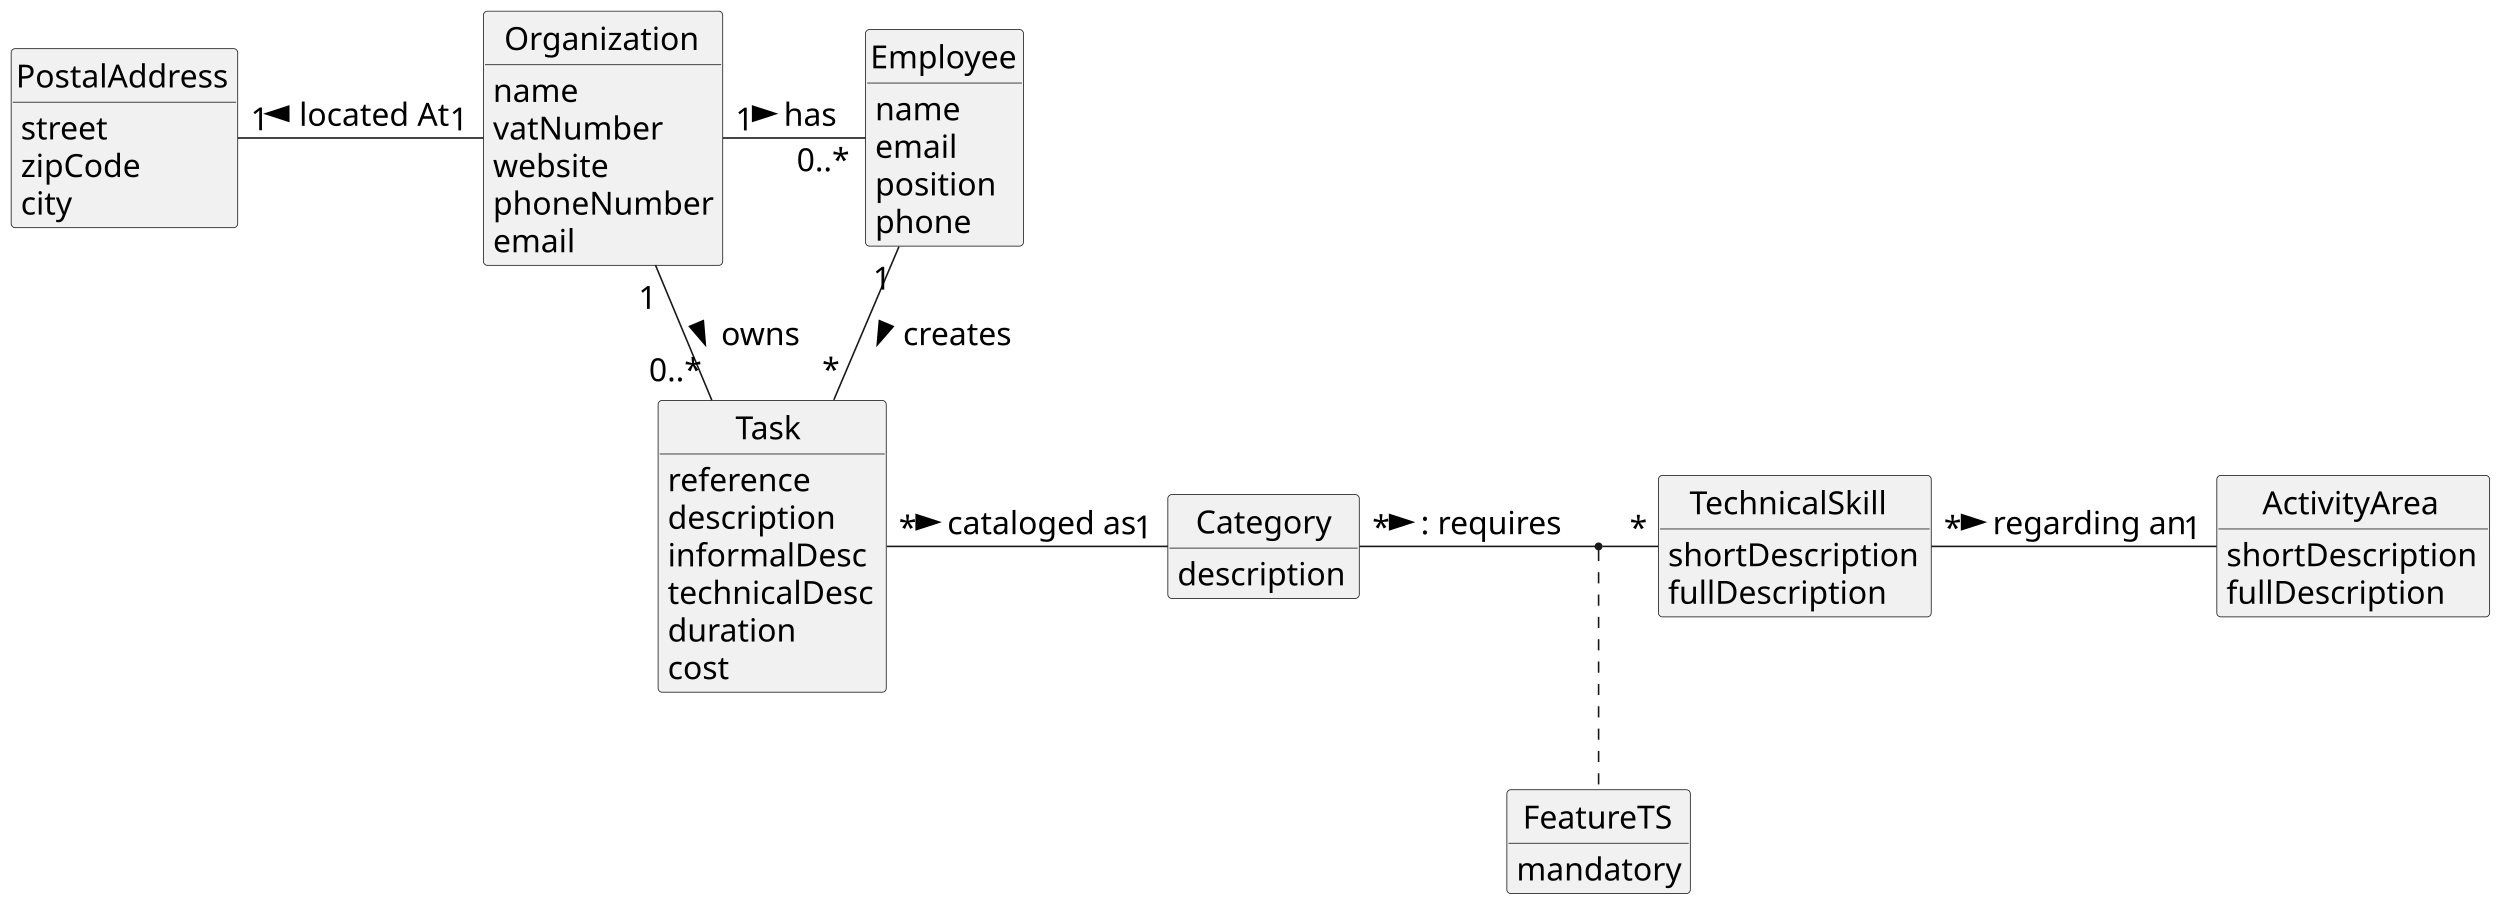
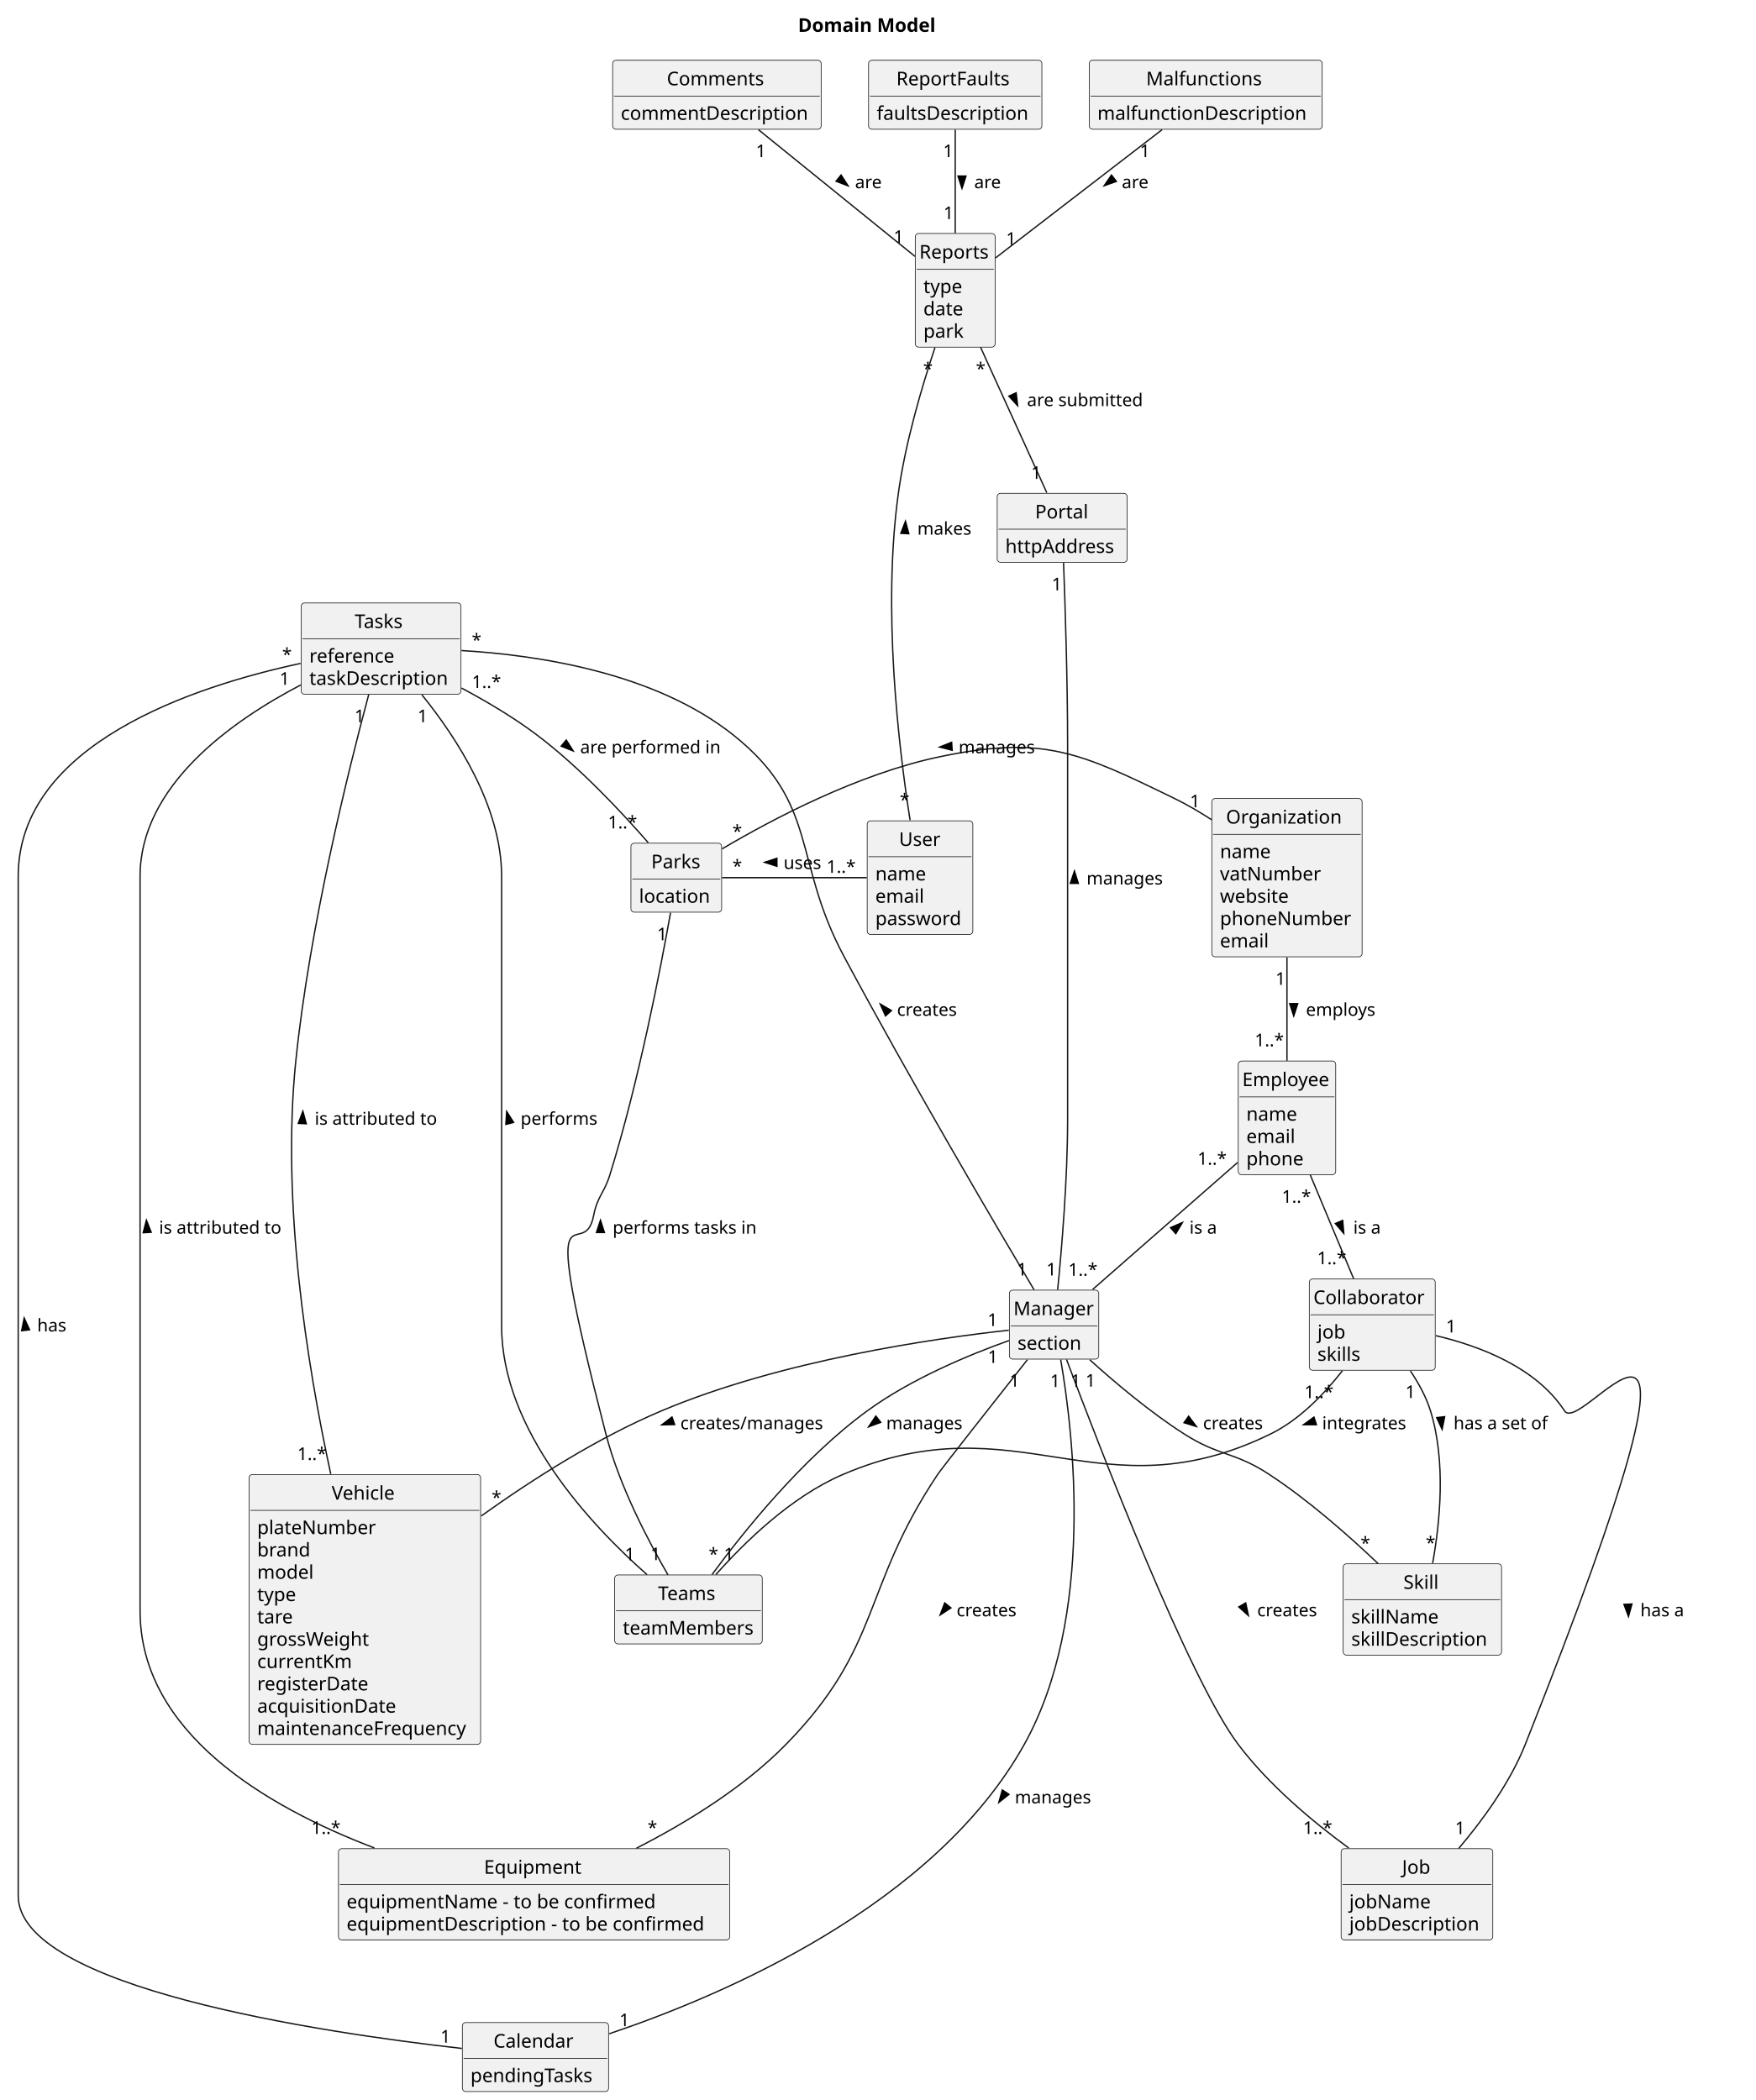
- <svg xmlns="http://www.w3.org/2000/svg" contentStyleType="text/css" height="567px" preserveAspectRatio="none" style="width:1567px;height:567px;background:#FFFFFF;" version="1.1" viewBox="0 0 1567 567" width="1567px" zoomAndPan="magnify">
+ <svg xmlns="http://www.w3.org/2000/svg" contentStyleType="text/css" height="1241.6px" preserveAspectRatio="none" style="width:1037px;height:1241px;background:#FFFFFF;" version="1.1" viewBox="0 0 1037 1241" width="1037.6px" zoomAndPan="magnify">
  <defs />
  <g>
+     <text fill="#000000" font-family="sans-serif" font-size="11.2" font-weight="bold" lengthAdjust="spacing" textLength="84" x="471.469" y="18.828">Domain Model</text>
    <g id="elem_Organization">
-       <rect codeLine="16" fill="#F1F1F1" height="159.328" id="Organization" rx="2.5" ry="2.5" style="stroke:#181818;stroke-width:0.5;" width="150" x="303" y="7" />
-       <text fill="#000000" font-family="sans-serif" font-size="20" lengthAdjust="spacing" textLength="124" x="316" y="31.336">Organization</text>
-       <line style="stroke:#181818;stroke-width:0.5;" x1="304" x2="452" y1="40.555" y2="40.555" />
-       <text fill="#000000" font-family="sans-serif" font-size="20" lengthAdjust="spacing" textLength="53" x="309" y="63.891">name</text>
-       <text fill="#000000" font-family="sans-serif" font-size="20" lengthAdjust="spacing" textLength="106" x="309" y="87.445">vatNumber</text>
-       <text fill="#000000" font-family="sans-serif" font-size="20" lengthAdjust="spacing" textLength="73" x="309" y="111">website</text>
-       <text fill="#000000" font-family="sans-serif" font-size="20" lengthAdjust="spacing" textLength="138" x="309" y="134.555">phoneNumber</text>
-       <text fill="#000000" font-family="sans-serif" font-size="20" lengthAdjust="spacing" textLength="53" x="309" y="158.109">email</text>
-     </g>
-     <g id="elem_Task">
-       <rect codeLine="24" fill="#F1F1F1" height="182.883" id="Task" rx="2.5" ry="2.5" style="stroke:#181818;stroke-width:0.5;" width="143" x="412.5" y="251" />
-       <text fill="#000000" font-family="sans-serif" font-size="20" lengthAdjust="spacing" textLength="46" x="461" y="275.336">Task</text>
-       <line style="stroke:#181818;stroke-width:0.5;" x1="413.5" x2="554.5" y1="284.555" y2="284.555" />
-       <text fill="#000000" font-family="sans-serif" font-size="20" lengthAdjust="spacing" textLength="89" x="418.5" y="307.891">reference</text>
-       <text fill="#000000" font-family="sans-serif" font-size="20" lengthAdjust="spacing" textLength="108" x="418.5" y="331.445">description</text>
-       <text fill="#000000" font-family="sans-serif" font-size="20" lengthAdjust="spacing" textLength="127" x="418.5" y="355">informalDesc</text>
-       <text fill="#000000" font-family="sans-serif" font-size="20" lengthAdjust="spacing" textLength="131" x="418.5" y="378.555">technicalDesc</text>
-       <text fill="#000000" font-family="sans-serif" font-size="20" lengthAdjust="spacing" textLength="81" x="418.5" y="402.109">duration</text>
-       <text fill="#000000" font-family="sans-serif" font-size="20" lengthAdjust="spacing" textLength="39" x="418.5" y="425.664">cost</text>
-     </g>
-     <g id="elem_Category">
-       <rect codeLine="33" fill="#F1F1F1" height="65.109" id="Category" rx="2.5" ry="2.5" style="stroke:#181818;stroke-width:0.5;" width="120" x="732" y="310" />
-       <text fill="#000000" font-family="sans-serif" font-size="20" lengthAdjust="spacing" textLength="85" x="749.5" y="334.336">Category</text>
-       <line style="stroke:#181818;stroke-width:0.5;" x1="733" x2="851" y1="343.555" y2="343.555" />
-       <text fill="#000000" font-family="sans-serif" font-size="20" lengthAdjust="spacing" textLength="108" x="738" y="366.891">description</text>
+       <rect codeLine="12" fill="#F1F1F1" height="93.544" id="Organization" rx="2" ry="2" style="stroke:#181818;stroke-width:0.4;" width="88.8" x="715.961" y="471.887" />
+       <text fill="#000000" font-family="sans-serif" font-size="11.2" lengthAdjust="spacing" textLength="72" x="724.361" y="486.715">Organization</text>
+       <line style="stroke:#181818;stroke-width:0.4;" x1="716.761" x2="803.961" y1="493.077" y2="493.077" />
+       <text fill="#000000" font-family="sans-serif" font-size="11.2" lengthAdjust="spacing" textLength="30.4" x="720.761" y="507.105">name</text>
+       <text fill="#000000" font-family="sans-serif" font-size="11.2" lengthAdjust="spacing" textLength="60" x="720.761" y="520.296">vatNumber</text>
+       <text fill="#000000" font-family="sans-serif" font-size="11.2" lengthAdjust="spacing" textLength="41.6" x="720.761" y="533.487">website</text>
+       <text fill="#000000" font-family="sans-serif" font-size="11.2" lengthAdjust="spacing" textLength="79.2" x="720.761" y="546.677">phoneNumber</text>
+       <text fill="#000000" font-family="sans-serif" font-size="11.2" lengthAdjust="spacing" textLength="29.6" x="720.761" y="559.868">email</text>
    </g>
    <g id="elem_Employee">
-       <rect codeLine="37" fill="#F1F1F1" height="135.773" id="Employee" rx="2.5" ry="2.5" style="stroke:#181818;stroke-width:0.5;" width="99" x="542.5" y="18.5" />
-       <text fill="#000000" font-family="sans-serif" font-size="20" lengthAdjust="spacing" textLength="93" x="545.5" y="42.836">Employee</text>
-       <line style="stroke:#181818;stroke-width:0.5;" x1="543.5" x2="640.5" y1="52.055" y2="52.055" />
-       <text fill="#000000" font-family="sans-serif" font-size="20" lengthAdjust="spacing" textLength="53" x="548.5" y="75.391">name</text>
-       <text fill="#000000" font-family="sans-serif" font-size="20" lengthAdjust="spacing" textLength="53" x="548.5" y="98.945">email</text>
-       <text fill="#000000" font-family="sans-serif" font-size="20" lengthAdjust="spacing" textLength="78" x="548.5" y="122.5">position</text>
-       <text fill="#000000" font-family="sans-serif" font-size="20" lengthAdjust="spacing" textLength="60" x="548.5" y="146.055">phone</text>
-     </g>
-     <g id="elem_TechnicalSkill">
-       <rect codeLine="44" fill="#F1F1F1" height="88.664" id="TechnicalSkill" rx="2.5" ry="2.5" style="stroke:#181818;stroke-width:0.5;" width="171" x="1039.5" y="298" />
-       <text fill="#000000" font-family="sans-serif" font-size="20" lengthAdjust="spacing" textLength="132" x="1059" y="322.336">TechnicalSkill</text>
-       <line style="stroke:#181818;stroke-width:0.5;" x1="1040.5" x2="1209.5" y1="331.555" y2="331.555" />
-       <text fill="#000000" font-family="sans-serif" font-size="20" lengthAdjust="spacing" textLength="159" x="1045.5" y="354.891">shortDescription</text>
-       <text fill="#000000" font-family="sans-serif" font-size="20" lengthAdjust="spacing" textLength="141" x="1045.5" y="378.445">fullDescription</text>
-     </g>
-     <g id="elem_ActivityArea">
-       <rect codeLine="49" fill="#F1F1F1" height="88.664" id="ActivityArea" rx="2.5" ry="2.5" style="stroke:#181818;stroke-width:0.5;" width="171" x="1389.5" y="298" />
-       <text fill="#000000" font-family="sans-serif" font-size="20" lengthAdjust="spacing" textLength="114" x="1418" y="322.336">ActivityArea</text>
-       <line style="stroke:#181818;stroke-width:0.5;" x1="1390.5" x2="1559.5" y1="331.555" y2="331.555" />
-       <text fill="#000000" font-family="sans-serif" font-size="20" lengthAdjust="spacing" textLength="159" x="1395.5" y="354.891">shortDescription</text>
-       <text fill="#000000" font-family="sans-serif" font-size="20" lengthAdjust="spacing" textLength="141" x="1395.5" y="378.445">fullDescription</text>
-     </g>
-     <g id="elem_FeatureTS">
-       <rect codeLine="54" fill="#F1F1F1" height="65.109" id="FeatureTS" rx="2.5" ry="2.5" style="stroke:#181818;stroke-width:0.5;" width="115" x="944.5" y="495" />
-       <text fill="#000000" font-family="sans-serif" font-size="20" lengthAdjust="spacing" textLength="95" x="954.5" y="519.336">FeatureTS</text>
-       <line style="stroke:#181818;stroke-width:0.5;" x1="945.5" x2="1058.5" y1="528.555" y2="528.555" />
-       <text fill="#000000" font-family="sans-serif" font-size="20" lengthAdjust="spacing" textLength="103" x="950.5" y="551.891">mandatory</text>
-     </g>
-     <g id="elem_PostalAddress">
-       <rect codeLine="63" fill="#F1F1F1" height="112.219" id="PostalAddress" rx="2.5" ry="2.5" style="stroke:#181818;stroke-width:0.5;" width="142" x="7" y="30.5" />
-       <text fill="#000000" font-family="sans-serif" font-size="20" lengthAdjust="spacing" textLength="136" x="10" y="54.836">PostalAddress</text>
-       <line style="stroke:#181818;stroke-width:0.5;" x1="8" x2="148" y1="64.055" y2="64.055" />
-       <text fill="#000000" font-family="sans-serif" font-size="20" lengthAdjust="spacing" textLength="54" x="13" y="87.391">street</text>
-       <text fill="#000000" font-family="sans-serif" font-size="20" lengthAdjust="spacing" textLength="80" x="13" y="110.945">zipCode</text>
-       <text fill="#000000" font-family="sans-serif" font-size="20" lengthAdjust="spacing" textLength="33" x="13" y="134.5">city</text>
-     </g>
-     <ellipse cx="1002" cy="342.5" fill="#181818" rx="2" ry="2" style="stroke:#181818;stroke-width:1.0;" />
+       <rect codeLine="20" fill="#F1F1F1" height="67.162" id="Employee" rx="2" ry="2" style="stroke:#181818;stroke-width:0.4;" width="57.6" x="731.561" y="627.031" />
+       <text fill="#000000" font-family="sans-serif" font-size="11.2" lengthAdjust="spacing" textLength="52.8" x="733.961" y="641.859">Employee</text>
+       <line style="stroke:#181818;stroke-width:0.4;" x1="732.361" x2="788.361" y1="648.221" y2="648.221" />
+       <text fill="#000000" font-family="sans-serif" font-size="11.2" lengthAdjust="spacing" textLength="30.4" x="736.361" y="662.249">name</text>
+       <text fill="#000000" font-family="sans-serif" font-size="11.2" lengthAdjust="spacing" textLength="29.6" x="736.361" y="675.44">email</text>
+       <text fill="#000000" font-family="sans-serif" font-size="11.2" lengthAdjust="spacing" textLength="35.2" x="736.361" y="688.631">phone</text>
+     </g>
+     <g id="elem_Collaborator">
+       <rect codeLine="26" fill="#F1F1F1" height="53.972" id="Collaborator" rx="2" ry="2" style="stroke:#181818;stroke-width:0.4;" width="74.4" x="773.561" y="755.791" />
+       <text fill="#000000" font-family="sans-serif" font-size="11.2" lengthAdjust="spacing" textLength="69.6" x="775.961" y="770.619">Collaborator</text>
+       <line style="stroke:#181818;stroke-width:0.4;" x1="774.361" x2="847.161" y1="776.981" y2="776.981" />
+       <text fill="#000000" font-family="sans-serif" font-size="11.2" lengthAdjust="spacing" textLength="17.6" x="778.361" y="791.009">job</text>
+       <text fill="#000000" font-family="sans-serif" font-size="11.2" lengthAdjust="spacing" textLength="27.2" x="778.361" y="804.2">skills</text>
+     </g>
+     <g id="elem_Manager">
+       <rect codeLine="32" fill="#F1F1F1" height="40.781" id="Manager" rx="2" ry="2" style="stroke:#181818;stroke-width:0.4;" width="52.8" x="596.361" y="762.391" />
+       <text fill="#000000" font-family="sans-serif" font-size="11.2" lengthAdjust="spacing" textLength="48" x="598.761" y="777.219">Manager</text>
+       <line style="stroke:#181818;stroke-width:0.4;" x1="597.161" x2="648.361" y1="783.581" y2="783.581" />
+       <text fill="#000000" font-family="sans-serif" font-size="11.2" lengthAdjust="spacing" textLength="39.2" x="601.161" y="797.609">section</text>
+     </g>
+     <g id="elem_Skill">
+       <rect codeLine="36" fill="#F1F1F1" height="53.972" id="Skill" rx="2" ry="2" style="stroke:#181818;stroke-width:0.4;" width="93.6" x="793.561" y="924.127" />
+       <text fill="#000000" font-family="sans-serif" font-size="11.2" lengthAdjust="spacing" textLength="22.4" x="829.161" y="938.955">Skill</text>
+       <line style="stroke:#181818;stroke-width:0.4;" x1="794.361" x2="886.361" y1="945.317" y2="945.317" />
+       <text fill="#000000" font-family="sans-serif" font-size="11.2" lengthAdjust="spacing" textLength="52.8" x="798.361" y="959.345">skillName</text>
+       <text fill="#000000" font-family="sans-serif" font-size="11.2" lengthAdjust="spacing" textLength="84" x="798.361" y="972.536">skillDescription</text>
+     </g>
+     <g id="elem_Job">
+       <rect codeLine="41" fill="#F1F1F1" height="53.972" id="Job" rx="2" ry="2" style="stroke:#181818;stroke-width:0.4;" width="89.6" x="792.361" y="1092.463" />
+       <text fill="#000000" font-family="sans-serif" font-size="11.2" lengthAdjust="spacing" textLength="17.6" x="828.361" y="1107.291">Job</text>
+       <line style="stroke:#181818;stroke-width:0.4;" x1="793.161" x2="881.161" y1="1113.653" y2="1113.653" />
+       <text fill="#000000" font-family="sans-serif" font-size="11.2" lengthAdjust="spacing" textLength="48.8" x="797.161" y="1127.681">jobName</text>
+       <text fill="#000000" font-family="sans-serif" font-size="11.2" lengthAdjust="spacing" textLength="80" x="797.161" y="1140.872">jobDescription</text>
+     </g>
+     <g id="elem_Vehicle">
+       <rect codeLine="46" fill="#F1F1F1" height="159.497" id="Vehicle" rx="2" ry="2" style="stroke:#181818;stroke-width:0.4;" width="136.8" x="147.161" y="871.367" />
+       <text fill="#000000" font-family="sans-serif" font-size="11.2" lengthAdjust="spacing" textLength="39.2" x="195.961" y="886.195">Vehicle</text>
+       <line style="stroke:#181818;stroke-width:0.4;" x1="147.961" x2="283.161" y1="892.557" y2="892.557" />
+       <text fill="#000000" font-family="sans-serif" font-size="11.2" lengthAdjust="spacing" textLength="71.2" x="151.961" y="906.585">plateNumber</text>
+       <text fill="#000000" font-family="sans-serif" font-size="11.2" lengthAdjust="spacing" textLength="32.8" x="151.961" y="919.776">brand</text>
+       <text fill="#000000" font-family="sans-serif" font-size="11.2" lengthAdjust="spacing" textLength="34.4" x="151.961" y="932.967">model</text>
+       <text fill="#000000" font-family="sans-serif" font-size="11.2" lengthAdjust="spacing" textLength="23.2" x="151.961" y="946.157">type</text>
+       <text fill="#000000" font-family="sans-serif" font-size="11.2" lengthAdjust="spacing" textLength="21.6" x="151.961" y="959.348">tare</text>
+       <text fill="#000000" font-family="sans-serif" font-size="11.2" lengthAdjust="spacing" textLength="68" x="151.961" y="972.538">grossWeight</text>
+       <text fill="#000000" font-family="sans-serif" font-size="11.2" lengthAdjust="spacing" textLength="57.6" x="151.961" y="985.729">currentKm</text>
+       <text fill="#000000" font-family="sans-serif" font-size="11.2" lengthAdjust="spacing" textLength="67.2" x="151.961" y="998.92">registerDate</text>
+       <text fill="#000000" font-family="sans-serif" font-size="11.2" lengthAdjust="spacing" textLength="84.8" x="151.961" y="1012.11">acquisitionDate</text>
+       <text fill="#000000" font-family="sans-serif" font-size="11.2" lengthAdjust="spacing" textLength="127.2" x="151.961" y="1025.301">maintenanceFrequency</text>
+     </g>
+     <g id="elem_Equipment">
+       <rect codeLine="59" fill="#F1F1F1" height="53.972" id="Equipment" rx="2" ry="2" style="stroke:#181818;stroke-width:0.4;" width="231.2" x="199.961" y="1092.463" />
+       <text fill="#000000" font-family="sans-serif" font-size="11.2" lengthAdjust="spacing" textLength="59.2" x="285.961" y="1107.291">Equipment</text>
+       <line style="stroke:#181818;stroke-width:0.4;" x1="200.761" x2="430.361" y1="1113.653" y2="1113.653" />
+       <text fill="#000000" font-family="sans-serif" font-size="11.2" lengthAdjust="spacing" textLength="190.4" x="204.761" y="1127.681">equipmentName - to be confirmed</text>
+       <text fill="#000000" font-family="sans-serif" font-size="11.2" lengthAdjust="spacing" textLength="221.6" x="204.761" y="1140.872">equipmentDescription - to be confirmed</text>
+     </g>
+     <g id="elem_Calendar">
+       <rect codeLine="64" fill="#F1F1F1" height="40.781" id="Calendar" rx="2" ry="2" style="stroke:#181818;stroke-width:0.4;" width="86.4" x="273.161" y="1195.231" />
+       <text fill="#000000" font-family="sans-serif" font-size="11.2" lengthAdjust="spacing" textLength="49.6" x="291.561" y="1210.059">Calendar</text>
+       <line style="stroke:#181818;stroke-width:0.4;" x1="273.961" x2="358.761" y1="1216.421" y2="1216.421" />
+       <text fill="#000000" font-family="sans-serif" font-size="11.2" lengthAdjust="spacing" textLength="76.8" x="277.961" y="1230.449">pendingTasks</text>
+     </g>
+     <g id="elem_Tasks">
+       <rect codeLine="69" fill="#F1F1F1" height="53.972" id="Tasks" rx="2" ry="2" style="stroke:#181818;stroke-width:0.4;" width="94.4" x="177.961" y="356.311" />
+       <text fill="#000000" font-family="sans-serif" font-size="11.2" lengthAdjust="spacing" textLength="31.2" x="209.561" y="371.139">Tasks</text>
+       <line style="stroke:#181818;stroke-width:0.4;" x1="178.761" x2="271.561" y1="377.501" y2="377.501" />
+       <text fill="#000000" font-family="sans-serif" font-size="11.2" lengthAdjust="spacing" textLength="52" x="182.761" y="391.529">reference</text>
+       <text fill="#000000" font-family="sans-serif" font-size="11.2" lengthAdjust="spacing" textLength="84.8" x="182.761" y="404.72">taskDescription</text>
+     </g>
+     <g id="elem_Teams">
+       <rect codeLine="75" fill="#F1F1F1" height="40.781" id="Teams" rx="2" ry="2" style="stroke:#181818;stroke-width:0.4;" width="87.2" x="363.161" y="930.719" />
+       <text fill="#000000" font-family="sans-serif" font-size="11.2" lengthAdjust="spacing" textLength="36" x="388.761" y="945.547">Teams</text>
+       <line style="stroke:#181818;stroke-width:0.4;" x1="363.961" x2="449.561" y1="951.909" y2="951.909" />
+       <text fill="#000000" font-family="sans-serif" font-size="11.2" lengthAdjust="spacing" textLength="77.6" x="367.961" y="965.937">teamMembers</text>
+     </g>
+     <g id="elem_Parks">
+       <rect codeLine="79" fill="#F1F1F1" height="40.781" id="Parks" rx="2" ry="2" style="stroke:#181818;stroke-width:0.4;" width="53.6" x="372.761" y="498.271" />
+       <text fill="#000000" font-family="sans-serif" font-size="11.2" lengthAdjust="spacing" textLength="29.6" x="384.761" y="513.099">Parks</text>
+       <line style="stroke:#181818;stroke-width:0.4;" x1="373.561" x2="425.561" y1="519.461" y2="519.461" />
+       <text fill="#000000" font-family="sans-serif" font-size="11.2" lengthAdjust="spacing" textLength="44" x="377.561" y="533.489">location</text>
+     </g>
+     <g id="elem_Portal">
+       <rect codeLine="83" fill="#F1F1F1" height="40.781" id="Portal" rx="2" ry="2" style="stroke:#181818;stroke-width:0.4;" width="76.8" x="589.161" y="291.535" />
+       <text fill="#000000" font-family="sans-serif" font-size="11.2" lengthAdjust="spacing" textLength="32" x="611.561" y="306.363">Portal</text>
+       <line style="stroke:#181818;stroke-width:0.4;" x1="589.961" x2="665.161" y1="312.725" y2="312.725" />
+       <text fill="#000000" font-family="sans-serif" font-size="11.2" lengthAdjust="spacing" textLength="67.2" x="593.961" y="326.753">httpAddress</text>
+     </g>
+     <g id="elem_User">
+       <rect codeLine="87" fill="#F1F1F1" height="67.162" id="User" rx="2" ry="2" style="stroke:#181818;stroke-width:0.4;" width="62.4" x="512.361" y="485.079" />
+       <text fill="#000000" font-family="sans-serif" font-size="11.2" lengthAdjust="spacing" textLength="24.8" x="531.161" y="499.907">User</text>
+       <line style="stroke:#181818;stroke-width:0.4;" x1="513.161" x2="573.961" y1="506.269" y2="506.269" />
+       <text fill="#000000" font-family="sans-serif" font-size="11.2" lengthAdjust="spacing" textLength="30.4" x="517.161" y="520.297">name</text>
+       <text fill="#000000" font-family="sans-serif" font-size="11.2" lengthAdjust="spacing" textLength="29.6" x="517.161" y="533.488">email</text>
+       <text fill="#000000" font-family="sans-serif" font-size="11.2" lengthAdjust="spacing" textLength="52.8" x="517.161" y="546.679">password</text>
+     </g>
+     <g id="elem_Reports">
+       <rect codeLine="93" fill="#F1F1F1" height="67.162" id="Reports" rx="2" ry="2" style="stroke:#181818;stroke-width:0.4;" width="47.2" x="540.761" y="137.975" />
+       <text fill="#000000" font-family="sans-serif" font-size="11.2" lengthAdjust="spacing" textLength="42.4" x="543.161" y="152.803">Reports</text>
+       <line style="stroke:#181818;stroke-width:0.4;" x1="541.561" x2="587.161" y1="159.165" y2="159.165" />
+       <text fill="#000000" font-family="sans-serif" font-size="11.2" lengthAdjust="spacing" textLength="23.2" x="545.561" y="173.193">type</text>
+       <text fill="#000000" font-family="sans-serif" font-size="11.2" lengthAdjust="spacing" textLength="24" x="545.561" y="186.384">date</text>
+       <text fill="#000000" font-family="sans-serif" font-size="11.2" lengthAdjust="spacing" textLength="24.8" x="545.561" y="199.575">park</text>
+     </g>
+     <g id="elem_Comments">
+       <rect codeLine="100" fill="#F1F1F1" height="40.781" id="Comments" rx="2" ry="2" style="stroke:#181818;stroke-width:0.4;" width="123.2" x="361.961" y="35.591" />
+       <text fill="#000000" font-family="sans-serif" font-size="11.2" lengthAdjust="spacing" textLength="59.2" x="393.961" y="50.419">Comments</text>
+       <line style="stroke:#181818;stroke-width:0.4;" x1="362.761" x2="484.361" y1="56.781" y2="56.781" />
+       <text fill="#000000" font-family="sans-serif" font-size="11.2" lengthAdjust="spacing" textLength="113.6" x="366.761" y="70.809">commentDescription</text>
+     </g>
+     <g id="elem_ReportFaults">
+       <rect codeLine="104" fill="#F1F1F1" height="40.781" id="ReportFaults" rx="2" ry="2" style="stroke:#181818;stroke-width:0.4;" width="102.4" x="513.161" y="35.591" />
+       <text fill="#000000" font-family="sans-serif" font-size="11.2" lengthAdjust="spacing" textLength="69.6" x="529.561" y="50.419">ReportFaults</text>
+       <line style="stroke:#181818;stroke-width:0.4;" x1="513.961" x2="614.761" y1="56.781" y2="56.781" />
+       <text fill="#000000" font-family="sans-serif" font-size="11.2" lengthAdjust="spacing" textLength="92.8" x="517.961" y="70.809">faultsDescription</text>
+     </g>
+     <g id="elem_Malfunctions">
+       <rect codeLine="108" fill="#F1F1F1" height="40.781" id="Malfunctions" rx="2" ry="2" style="stroke:#181818;stroke-width:0.4;" width="137.6" x="643.561" y="35.591" />
+       <text fill="#000000" font-family="sans-serif" font-size="11.2" lengthAdjust="spacing" textLength="70.4" x="677.161" y="50.419">Malfunctions</text>
+       <line style="stroke:#181818;stroke-width:0.4;" x1="644.361" x2="780.361" y1="56.781" y2="56.781" />
+       <text fill="#000000" font-family="sans-serif" font-size="11.2" lengthAdjust="spacing" textLength="128" x="648.361" y="70.809">malfunctionDescription</text>
+     </g>
+     <g id="link_Employee_Manager">
+       <path codeLine="114" d="M731.177,686.983 C705.617,709.375 668.993,741.471 645.537,762.023 " fill="none" id="Employee-Manager" style="stroke:#181818;stroke-width:0.8;" />
+       <polygon fill="#000000" points="698.569,722.479,691.578,725.479,694.677,729.016,698.569,722.479" style="stroke:#000000;stroke-width:0.8;" />
+       <text fill="#000000" font-family="sans-serif" font-size="10.4" lengthAdjust="spacing" textLength="17.6" x="702.761" y="729.045">is a</text>
+       <text fill="#000000" font-family="sans-serif" font-size="10.4" lengthAdjust="spacing" textLength="17.6" x="707.523" y="688.304">1..*</text>
+       <text fill="#000000" font-family="sans-serif" font-size="10.4" lengthAdjust="spacing" textLength="17.6" x="631.169" y="753.918">1..*</text>
+     </g>
+     <g id="link_Portal_Manager">
+       <path codeLine="115" d="M628.369,332.607 C629.313,357.695 630.761,402.183 630.761,440.287 C630.761,440.287 630.761,440.287 630.761,661.415 C630.761,696.967 627.257,738.295 624.881,762.167 " fill="none" id="Portal-Manager" style="stroke:#181818;stroke-width:0.8;" />
+       <polygon fill="#000000" points="634.793,514.779,632.384,521.996,637.086,522.034,634.793,514.779" style="stroke:#000000;stroke-width:0.8;" />
+       <text fill="#000000" font-family="sans-serif" font-size="10.4" lengthAdjust="spacing" textLength="44.8" x="641.961" y="522.709">manages</text>
+       <text fill="#000000" font-family="sans-serif" font-size="10.4" lengthAdjust="spacing" textLength="6.4" x="621.416" y="348.86">1</text>
+       <text fill="#000000" font-family="sans-serif" font-size="10.4" lengthAdjust="spacing" textLength="6.4" x="618.218" y="753.764">1</text>
+     </g>
+     <g id="link_Manager_Job">
+       <path codeLine="116" d="M630.121,803.399 C649.497,855.007 702.409,992.191 731.561,1030.863 C749.569,1054.759 775.297,1076.319 796.857,1092.095 " fill="none" id="Manager-Job" style="stroke:#181818;stroke-width:0.8;" />
+       <polygon fill="#000000" points="737.562,954.699,735.979,947.257,731.907,949.608,737.562,954.699" style="stroke:#000000;stroke-width:0.8;" />
+       <text fill="#000000" font-family="sans-serif" font-size="10.4" lengthAdjust="spacing" textLength="36" x="742.761" y="955.165">creates</text>
+       <text fill="#000000" font-family="sans-serif" font-size="10.4" lengthAdjust="spacing" textLength="6.4" x="632.563" y="819.637">1</text>
+       <text fill="#000000" font-family="sans-serif" font-size="10.4" lengthAdjust="spacing" textLength="17.6" x="769.897" y="1083.815">1..*</text>
+     </g>
+     <g id="link_Manager_Skill">
+       <path codeLine="117" d="M643.825,803.535 C658.665,816.951 679.409,834.479 699.561,847.367 C720.465,860.727 729.225,857.743 749.961,871.367 C773.297,886.695 796.977,907.607 814.241,924.055 " fill="none" id="Manager-Skill" style="stroke:#181818;stroke-width:0.8;" />
+       <polygon fill="#000000" points="706.827,843,702.277,836.903,699.561,840.742,706.827,843" style="stroke:#000000;stroke-width:0.8;" />
+       <text fill="#000000" font-family="sans-serif" font-size="10.4" lengthAdjust="spacing" textLength="36" x="710.761" y="844.621">creates</text>
+       <text fill="#000000" font-family="sans-serif" font-size="10.4" lengthAdjust="spacing" textLength="6.4" x="641.333" y="819.469">1</text>
+       <text fill="#000000" font-family="sans-serif" font-size="10.4" lengthAdjust="spacing" textLength="4.8" x="803.826" y="915.625">*</text>
+     </g>
+     <g id="link_Manager_Calendar">
+       <path codeLine="118" d="M626.673,803.439 C634.289,847.575 646.937,955.847 605.161,1030.863 C552.081,1126.167 426.713,1179.359 359.961,1201.847 " fill="none" id="Manager-Calendar" style="stroke:#181818;stroke-width:0.8;" />
+       <polygon fill="#000000" points="590.136,1065.111,596.115,1060.406,592.207,1057.79,590.136,1065.111" style="stroke:#000000;stroke-width:0.8;" />
+       <text fill="#000000" font-family="sans-serif" font-size="10.4" lengthAdjust="spacing" textLength="44.8" x="599.561" y="1065.717">manages</text>
+       <text fill="#000000" font-family="sans-serif" font-size="10.4" lengthAdjust="spacing" textLength="6.4" x="620.438" y="819.687">1</text>
+       <text fill="#000000" font-family="sans-serif" font-size="10.4" lengthAdjust="spacing" textLength="6.4" x="365.957" y="1197.384">1</text>
+     </g>
+     <g id="link_Manager_Equipment">
+       <path codeLine="119" d="M606.993,803.535 C587.417,828.343 556.305,867.855 553.961,871.367 C508.841,939.007 521.241,972.767 464.361,1030.863 C439.289,1056.471 405.201,1077.303 375.977,1092.231 " fill="none" id="Manager-Equipment" style="stroke:#181818;stroke-width:0.8;" />
+       <polygon fill="#000000" points="555.462,954.358,561.819,950.177,558.147,947.239,555.462,954.358" style="stroke:#000000;stroke-width:0.8;" />
+       <text fill="#000000" font-family="sans-serif" font-size="10.4" lengthAdjust="spacing" textLength="36" x="565.161" y="955.165">creates</text>
+       <text fill="#000000" font-family="sans-serif" font-size="10.4" lengthAdjust="spacing" textLength="6.4" x="596.444" y="819.469">1</text>
+       <text fill="#000000" font-family="sans-serif" font-size="10.4" lengthAdjust="spacing" textLength="4.8" x="382.599" y="1083.77">*</text>
+     </g>
+     <g id="link_Manager_Vehicle">
+       <path codeLine="120" d="M596.041,786.087 C551.841,790.951 461.361,803.911 390.761,833.767 C353.329,849.591 315.345,873.671 284.353,895.847 " fill="none" id="Manager-Vehicle" style="stroke:#181818;stroke-width:0.8;" />
+       <polygon fill="#000000" points="390.988,842.019,398.594,841.834,397.032,837.398,390.988,842.019" style="stroke:#000000;stroke-width:0.8;" />
+       <text fill="#000000" font-family="sans-serif" font-size="10.4" lengthAdjust="spacing" textLength="86.4" x="401.961" y="844.621">creates/manages</text>
+       <text fill="#000000" font-family="sans-serif" font-size="10.4" lengthAdjust="spacing" textLength="6.4" x="583.47" y="783.611">1</text>
+       <text fill="#000000" font-family="sans-serif" font-size="10.4" lengthAdjust="spacing" textLength="4.8" x="290.471" y="888.647">*</text>
+     </g>
+     <g id="link_Tasks_Manager">
+       <path codeLine="121" d="M272.641,384.447 C318.329,387.135 387.081,397.639 433.161,434.287 C484.169,474.855 467.977,507.991 498.761,565.431 C538.153,638.935 588.417,724.343 610.929,762.183 " fill="none" id="Tasks-Manager" style="stroke:#181818;stroke-width:0.8;" />
+       <polygon fill="#000000" points="520.092,593.375,523.168,600.334,526.671,597.197,520.092,593.375" style="stroke:#000000;stroke-width:0.8;" />
+       <text fill="#000000" font-family="sans-serif" font-size="10.4" lengthAdjust="spacing" textLength="36" x="529.961" y="600.285">creates</text>
+       <text fill="#000000" font-family="sans-serif" font-size="10.4" lengthAdjust="spacing" textLength="4.8" x="278.72" y="381.925">*</text>
+       <text fill="#000000" font-family="sans-serif" font-size="10.4" lengthAdjust="spacing" textLength="6.4" x="600.865" y="753.784">1</text>
+     </g>
+     <g id="link_Manager_Teams">
+       <path codeLine="122" d="M596.161,792.191 C572.729,800.551 538.377,814.767 512.361,833.767 C474.097,861.703 439.193,905.303 420.673,930.503 " fill="none" id="Manager-Teams" style="stroke:#181818;stroke-width:0.8;" />
+       <polygon fill="#000000" points="513.22,843.167,520.358,840.534,517.447,836.841,513.22,843.167" style="stroke:#000000;stroke-width:0.8;" />
+       <text fill="#000000" font-family="sans-serif" font-size="10.4" lengthAdjust="spacing" textLength="44.8" x="523.561" y="844.621">manages</text>
+       <text fill="#000000" font-family="sans-serif" font-size="10.4" lengthAdjust="spacing" textLength="6.4" x="583.615" y="805.449">1</text>
+       <text fill="#000000" font-family="sans-serif" font-size="10.4" lengthAdjust="spacing" textLength="4.8" x="418.679" y="922.102">*</text>
+     </g>
+     <g id="link_User_Parks">
+       <path codeLine="127" d="M512.081,518.655 C486.545,518.655 450.921,518.655 426.649,518.655 " fill="none" id="User-Parks" style="stroke:#181818;stroke-width:0.8;" />
+       <polygon fill="#000000" points="451.761,509.579,458.997,511.93,458.997,507.228,451.761,509.579" style="stroke:#000000;stroke-width:0.8;" />
+       <text fill="#000000" font-family="sans-serif" font-size="10.4" lengthAdjust="spacing" textLength="23.2" x="462.961" y="513.509">uses</text>
+       <text fill="#000000" font-family="sans-serif" font-size="10.4" lengthAdjust="spacing" textLength="17.6" x="488.313" y="515.809">1..*</text>
+       <text fill="#000000" font-family="sans-serif" font-size="10.4" lengthAdjust="spacing" textLength="4.8" x="432.731" y="515.496">*</text>
+     </g>
+     <g id="link_Reports_User">
+       <path codeLine="128" d="M552.369,205.479 C544.473,229.103 534.865,261.823 530.761,291.535 C521.329,359.759 530.777,440.471 537.697,484.711 " fill="none" id="Reports-User" style="stroke:#181818;stroke-width:0.8;" />
+       <polygon fill="#000000" points="534.971,308.056,532.243,315.159,536.939,315.406,534.971,308.056" style="stroke:#000000;stroke-width:0.8;" />
+       <text fill="#000000" font-family="sans-serif" font-size="10.4" lengthAdjust="spacing" textLength="32.8" x="541.961" y="315.981">makes</text>
+       <text fill="#000000" font-family="sans-serif" font-size="10.4" lengthAdjust="spacing" textLength="4.8" x="545.365" y="221.666">*</text>
+       <text fill="#000000" font-family="sans-serif" font-size="10.4" lengthAdjust="spacing" textLength="4.8" x="531.58" y="476.418">*</text>
+     </g>
+     <g id="link_Comments_Reports">
+       <path codeLine="130" d="M448.089,76.631 C474.089,97.679 514.873,130.695 540.585,151.511 " fill="none" id="Comments-Reports" style="stroke:#181818;stroke-width:0.8;" />
+       <polygon fill="#000000" points="501.07,109.816,496.925,103.435,493.966,107.09,501.07,109.816" style="stroke:#000000;stroke-width:0.8;" />
+       <text fill="#000000" font-family="sans-serif" font-size="10.4" lengthAdjust="spacing" textLength="15.2" x="505.161" y="111.229">are</text>
+       <text fill="#000000" font-family="sans-serif" font-size="10.4" lengthAdjust="spacing" textLength="6.4" x="446.621" y="92.877">1</text>
+       <text fill="#000000" font-family="sans-serif" font-size="10.4" lengthAdjust="spacing" textLength="6.4" x="527.947" y="143.571">1</text>
+     </g>
+     <g id="link_ReportFaults_Reports">
+       <path codeLine="131" d="M564.361,76.631 C564.361,93.471 564.361,117.967 564.361,137.751 " fill="none" id="ReportFaults-Reports" style="stroke:#181818;stroke-width:0.8;" />
+       <polygon fill="#000000" points="568.361,111.299,570.712,104.063,566.01,104.063,568.361,111.299" style="stroke:#000000;stroke-width:0.8;" />
+       <text fill="#000000" font-family="sans-serif" font-size="10.4" lengthAdjust="spacing" textLength="15.2" x="575.561" y="111.229">are</text>
+       <text fill="#000000" font-family="sans-serif" font-size="10.4" lengthAdjust="spacing" textLength="6.4" x="557.221" y="92.877">1</text>
+       <text fill="#000000" font-family="sans-serif" font-size="10.4" lengthAdjust="spacing" textLength="6.4" x="557.451" y="129.481">1</text>
+     </g>
+     <g id="link_Malfunctions_Reports">
+       <path codeLine="132" d="M686.585,76.631 C658.841,97.999 615.073,131.695 588.137,152.447 " fill="none" id="Malfunctions-Reports" style="stroke:#181818;stroke-width:0.8;" />
+       <polygon fill="#000000" points="652.392,109.739,659.559,107.187,656.69,103.462,652.392,109.739" style="stroke:#000000;stroke-width:0.8;" />
+       <text fill="#000000" font-family="sans-serif" font-size="10.4" lengthAdjust="spacing" textLength="15.2" x="662.761" y="111.229">are</text>
+       <text fill="#000000" font-family="sans-serif" font-size="10.4" lengthAdjust="spacing" textLength="6.4" x="673.484" y="92.877">1</text>
+       <text fill="#000000" font-family="sans-serif" font-size="10.4" lengthAdjust="spacing" textLength="6.4" x="594.375" y="144.724">1</text>
+     </g>
+     <g id="link_Teams_Parks">
+       <path codeLine="134" d="M394.657,930.671 C382.953,910.559 365.865,878.007 357.961,847.367 C315.993,684.647 344.657,749.871 350.761,718.191 C352.937,706.911 356.961,705.167 360.361,694.191 C377.441,639.111 390.345,572.111 396.161,539.383 " fill="none" id="Teams-Parks" style="stroke:#181818;stroke-width:0.8;" />
+       <polygon fill="#000000" points="354.776,721.115,352.397,728.342,357.1,728.36,354.776,721.115" style="stroke:#000000;stroke-width:0.8;" />
+       <text fill="#000000" font-family="sans-serif" font-size="10.4" lengthAdjust="spacing" textLength="88.8" x="361.961" y="729.045">performs tasks in</text>
+       <text fill="#000000" font-family="sans-serif" font-size="10.4" lengthAdjust="spacing" textLength="6.4" x="384.335" y="921.982">1</text>
+       <text fill="#000000" font-family="sans-serif" font-size="10.4" lengthAdjust="spacing" textLength="6.4" x="388.235" y="555.645">1</text>
+     </g>
+     <g id="link_Teams_Tasks">
+       <path codeLine="135" d="M382.257,930.519 C349.737,901.847 296.361,845.375 296.361,783.583 C296.361,517.855 296.361,517.855 296.361,517.855 C296.361,476.823 269.921,436.127 249.265,410.599 " fill="none" id="Teams-Tasks" style="stroke:#181818;stroke-width:0.8;" />
+       <polygon fill="#000000" points="299.37,656.864,298.885,664.457,303.441,663.291,299.37,656.864" style="stroke:#000000;stroke-width:0.8;" />
+       <text fill="#000000" font-family="sans-serif" font-size="10.4" lengthAdjust="spacing" textLength="45.6" x="307.561" y="664.669">performs</text>
+       <text fill="#000000" font-family="sans-serif" font-size="10.4" lengthAdjust="spacing" textLength="6.4" x="369.104" y="922.122">1</text>
+       <text fill="#000000" font-family="sans-serif" font-size="10.4" lengthAdjust="spacing" textLength="6.4" x="246.719" y="426.816">1</text>
+     </g>
+     <g id="link_Parks_Organization">
+       <path codeLine="138" d="M426.641,501.639 C456.697,483.871 507.297,457.223 555.161,447.215 C616.489,434.391 637.625,444.463 693.961,471.887 C701.313,475.463 708.745,479.823 715.841,484.423 " fill="none" id="Parks-Organization" style="stroke:#181818;stroke-width:0.8;" />
+       <polygon fill="#000000" points="555.168,441.449,562.531,443.365,562.252,438.672,555.168,441.449" style="stroke:#000000;stroke-width:0.8;" />
+       <text fill="#000000" font-family="sans-serif" font-size="10.4" lengthAdjust="spacing" textLength="44.8" x="566.361" y="445.141">manages</text>
+       <text fill="#000000" font-family="sans-serif" font-size="10.4" lengthAdjust="spacing" textLength="4.8" x="432.721" y="494.971">*</text>
+       <text fill="#000000" font-family="sans-serif" font-size="10.4" lengthAdjust="spacing" textLength="6.4" x="703.029" y="477.087">1</text>
+     </g>
    <g id="link_Organization_Employee">
-       <path codeLine="70" d="M453.15,86.5 C482.77,86.5 515.99,86.5 542.5,86.5 " fill="none" id="Organization-Employee" style="stroke:#181818;stroke-width:1.0;" />
-       <polygon fill="#000000" points="486.25,71.277,471.778,66.575,471.778,75.98,486.25,71.277" style="stroke:#000000;stroke-width:1.0;" />
-       <text fill="#000000" font-family="sans-serif" font-size="20" lengthAdjust="spacing" textLength="33" x="491.25" y="78.836">has</text>
-       <text fill="#000000" font-family="sans-serif" font-size="20" lengthAdjust="spacing" textLength="13" x="460.932" y="81.751">1</text>
-       <text fill="#000000" font-family="sans-serif" font-size="20" lengthAdjust="spacing" textLength="35" x="499.334" y="107.285">0..*</text>
-     </g>
-     <g id="link_Organization_Task">
-       <path codeLine="71" d="M410.81,166.13 C422,192.94 434.6,223.13 446.15,250.8 " fill="none" id="Organization-Task" style="stroke:#181818;stroke-width:1.0;" />
-       <polygon fill="#000000" points="442.081,216.16,440.846,200.993,432.168,204.616,442.081,216.16" style="stroke:#000000;stroke-width:1.0;" />
-       <text fill="#000000" font-family="sans-serif" font-size="20" lengthAdjust="spacing" textLength="49" x="452" y="216.336">owns</text>
-       <text fill="#000000" font-family="sans-serif" font-size="20" lengthAdjust="spacing" textLength="13" x="400.153" y="193.592">1</text>
-       <text fill="#000000" font-family="sans-serif" font-size="20" lengthAdjust="spacing" textLength="35" x="406.739" y="238.939">0..*</text>
-     </g>
-     <g id="link_Employee_Task">
-       <path codeLine="73" d="M563.48,154.57 C550.98,183.96 536.12,218.92 522.65,250.6 " fill="none" id="Employee-Task" style="stroke:#181818;stroke-width:1.0;" />
-       <polygon fill="#000000" points="549.87,216.139,559.86,204.661,551.205,200.981,549.87,216.139" style="stroke:#000000;stroke-width:1.0;" />
-       <text fill="#000000" font-family="sans-serif" font-size="20" lengthAdjust="spacing" textLength="68" x="566" y="216.336">creates</text>
-       <text fill="#000000" font-family="sans-serif" font-size="20" lengthAdjust="spacing" textLength="13" x="547.142" y="181.527">1</text>
-       <text fill="#000000" font-family="sans-serif" font-size="20" lengthAdjust="spacing" textLength="10" x="515.332" y="238.723">*</text>
-     </g>
-     <g id="link_Task_Category">
-       <path codeLine="75" d="M555.82,342.5 C609.33,342.5 681.55,342.5 731.99,342.5 " fill="none" id="Task-Category" style="stroke:#181818;stroke-width:1.0;" />
-       <polygon fill="#000000" points="588.75,327.277,574.278,322.575,574.278,331.98,588.75,327.277" style="stroke:#000000;stroke-width:1.0;" />
-       <text fill="#000000" font-family="sans-serif" font-size="20" lengthAdjust="spacing" textLength="120" x="593.75" y="334.836">cataloged as</text>
-       <text fill="#000000" font-family="sans-serif" font-size="20" lengthAdjust="spacing" textLength="10" x="563.382" y="337.737">*</text>
-       <text fill="#000000" font-family="sans-serif" font-size="20" lengthAdjust="spacing" textLength="13" x="710.884" y="337.462">1</text>
-     </g>
-     <g id="link_TechnicalSkill_ActivityArea">
-       <path codeLine="76" d="M1210.62,342.5 C1264.96,342.5 1335.01,342.5 1389.35,342.5 " fill="none" id="TechnicalSkill-ActivityArea" style="stroke:#181818;stroke-width:1.0;" />
-       <polygon fill="#000000" points="1244,327.277,1229.528,322.575,1229.528,331.98,1244,327.277" style="stroke:#000000;stroke-width:1.0;" />
-       <text fill="#000000" font-family="sans-serif" font-size="20" lengthAdjust="spacing" textLength="122" x="1249" y="334.836">regarding an</text>
-       <text fill="#000000" font-family="sans-serif" font-size="20" lengthAdjust="spacing" textLength="10" x="1218.408" y="337.886">*</text>
-       <text fill="#000000" font-family="sans-serif" font-size="20" lengthAdjust="spacing" textLength="13" x="1368.431" y="337.886">1</text>
-     </g>
-     <g id="link_Category_apoint16">
-       <path d="M852.18,342.5 C908.41,342.5 985.77,342.5 999.78,342.5 " fill="none" id="Category-apoint16" style="stroke:#181818;stroke-width:1.0;" />
-       <polygon fill="#000000" points="885.5,327.277,871.028,322.575,871.028,331.98,885.5,327.277" style="stroke:#000000;stroke-width:1.0;" />
-       <text fill="#000000" font-family="sans-serif" font-size="20" lengthAdjust="spacing" textLength="91" x="890.5" y="334.836">: requires</text>
-       <text fill="#000000" font-family="sans-serif" font-size="20" lengthAdjust="spacing" textLength="10" x="860.124" y="337.462">*</text>
-     </g>
-     <g id="link_apoint16_TechnicalSkill">
-       <path d="M1004.4,342.5 C1016.02,342.5 1027.64,342.5 1039.26,342.5 " fill="none" id="apoint16-TechnicalSkill" style="stroke:#181818;stroke-width:1.0;" />
-       <text fill="#000000" font-family="sans-serif" font-size="20" lengthAdjust="spacing" textLength="10" x="1021.462" y="337.886">*</text>
-     </g>
-     <g id="link_apoint16_FeatureTS">
-       <path d="M1002,344.67 C1002,355.93 1002,445.87 1002,494.9 " fill="none" id="apoint16-FeatureTS" style="stroke:#181818;stroke-width:1.0;stroke-dasharray:7.0,7.0;" />
-     </g>
-     <g id="link_PostalAddress_Organization">
-       <path codeLine="81" d="M149.1,86.5 C195.45,86.5 255.85,86.5 302.96,86.5 " fill="none" id="PostalAddress-Organization" style="stroke:#181818;stroke-width:1.0;" />
-       <polygon fill="#000000" points="166.5,71.277,180.972,75.98,180.972,66.575,166.5,71.277" style="stroke:#000000;stroke-width:1.0;" />
-       <text fill="#000000" font-family="sans-serif" font-size="20" lengthAdjust="spacing" textLength="97" x="187.5" y="78.836">located At</text>
-       <text fill="#000000" font-family="sans-serif" font-size="20" lengthAdjust="spacing" textLength="13" x="157.102" y="81.667">1</text>
-       <text fill="#000000" font-family="sans-serif" font-size="20" lengthAdjust="spacing" textLength="13" x="281.933" y="81.715">1</text>
+       <path codeLine="139" d="M760.361,565.807 C760.361,585.767 760.361,608.647 760.361,626.839 " fill="none" id="Organization-Employee" style="stroke:#181818;stroke-width:0.8;" />
+       <polygon fill="#000000" points="764.361,600.355,766.712,593.119,762.01,593.119,764.361,600.355" style="stroke:#000000;stroke-width:0.8;" />
+       <text fill="#000000" font-family="sans-serif" font-size="10.4" lengthAdjust="spacing" textLength="42.4" x="771.561" y="600.285">employs</text>
+       <text fill="#000000" font-family="sans-serif" font-size="10.4" lengthAdjust="spacing" textLength="6.4" x="753.591" y="582.021">1</text>
+       <text fill="#000000" font-family="sans-serif" font-size="10.4" lengthAdjust="spacing" textLength="17.6" x="741.303" y="618.326">1..*</text>
+     </g>
+     <g id="link_Employee_Collaborator">
+       <path codeLine="142" d="M774.137,694.359 C782.177,713.599 792.193,737.559 799.713,755.559 " fill="none" id="Employee-Collaborator" style="stroke:#181818;stroke-width:0.8;" />
+       <polygon fill="#000000" points="793.903,728.806,793.283,721.222,788.944,723.036,793.903,728.806" style="stroke:#000000;stroke-width:0.8;" />
+       <text fill="#000000" font-family="sans-serif" font-size="10.4" lengthAdjust="spacing" textLength="17.6" x="799.561" y="729.045">is a</text>
+       <text fill="#000000" font-family="sans-serif" font-size="10.4" lengthAdjust="spacing" textLength="17.6" x="757.33" y="710.768">1..*</text>
+       <text fill="#000000" font-family="sans-serif" font-size="10.4" lengthAdjust="spacing" textLength="17.6" x="778.205" y="747.098">1..*</text>
+     </g>
+     <g id="link_Collaborator_Job">
+       <path codeLine="144" d="M848.337,789.311 C874.521,795.479 907.649,808.111 924.361,833.767 C935.185,850.383 1032.537,699.895 901.161,1030.863 C892.113,1053.655 875.753,1075.935 861.833,1092.343 " fill="none" id="Collaborator-Job" style="stroke:#181818;stroke-width:0.8;" />
+       <polygon fill="#000000" points="962.139,955.231,964.166,947.897,959.468,948.107,962.139,955.231" style="stroke:#000000;stroke-width:0.8;" />
+       <text fill="#000000" font-family="sans-serif" font-size="10.4" lengthAdjust="spacing" textLength="26.4" x="969.161" y="955.165">has a</text>
+       <text fill="#000000" font-family="sans-serif" font-size="10.4" lengthAdjust="spacing" textLength="6.4" x="854.326" y="787.462">1</text>
+       <text fill="#000000" font-family="sans-serif" font-size="10.4" lengthAdjust="spacing" textLength="6.4" x="859.66" y="1083.904">1</text>
+     </g>
+     <g id="link_Collaborator_Skill">
+       <path codeLine="145" d="M833.281,810.151 C838.145,817.367 842.601,825.495 845.161,833.767 C854.393,863.551 850.777,899.679 846.433,923.735 " fill="none" id="Collaborator-Skill" style="stroke:#181818;stroke-width:0.8;" />
+       <polygon fill="#000000" points="852.021,844.664,853.524,837.206,848.853,837.747,852.021,844.664" style="stroke:#000000;stroke-width:0.8;" />
+       <text fill="#000000" font-family="sans-serif" font-size="10.4" lengthAdjust="spacing" textLength="58.4" x="858.761" y="844.621">has a set of</text>
+       <text fill="#000000" font-family="sans-serif" font-size="10.4" lengthAdjust="spacing" textLength="6.4" x="830.322" y="826.172">1</text>
+       <text fill="#000000" font-family="sans-serif" font-size="10.4" lengthAdjust="spacing" textLength="4.8" x="842.333" y="915.45">*</text>
+     </g>
+     <g id="link_Collaborator_Teams">
+       <path codeLine="146" d="M793.113,810.031 C782.537,823.607 767.833,839.007 750.761,847.367 C649.401,896.991 601.729,826.991 497.961,871.367 C467.345,884.455 439.577,911.743 422.929,930.535 " fill="none" id="Collaborator-Teams" style="stroke:#181818;stroke-width:0.8;" />
+       <polygon fill="#000000" points="770.158,841.929,777.766,841.925,776.31,837.453,770.158,841.929" style="stroke:#000000;stroke-width:0.8;" />
+       <text fill="#000000" font-family="sans-serif" font-size="10.4" lengthAdjust="spacing" textLength="50.4" x="781.161" y="844.621">integrates</text>
+       <text fill="#000000" font-family="sans-serif" font-size="10.4" lengthAdjust="spacing" textLength="17.6" x="770.637" y="826.239">1..*</text>
+       <text fill="#000000" font-family="sans-serif" font-size="10.4" lengthAdjust="spacing" textLength="6.4" x="427.65" y="922.142">1</text>
+     </g>
+     <g id="link_Vehicle_Tasks">
+       <path codeLine="150" d="M195.409,871.047 C181.233,805.679 166.201,710.455 174.761,627.031 C182.961,547.119 205.961,454.711 217.849,410.423 " fill="none" id="Vehicle-Tasks" style="stroke:#181818;stroke-width:0.8;" />
+       <polygon fill="#000000" points="178.956,656.744,176.255,663.857,180.952,664.086,178.956,656.744" style="stroke:#000000;stroke-width:0.8;" />
+       <text fill="#000000" font-family="sans-serif" font-size="10.4" lengthAdjust="spacing" textLength="75.2" x="185.961" y="664.669">is attributed to</text>
+       <text fill="#000000" font-family="sans-serif" font-size="10.4" lengthAdjust="spacing" textLength="17.6" x="175.683" y="862.79">1..*</text>
+       <text fill="#000000" font-family="sans-serif" font-size="10.4" lengthAdjust="spacing" textLength="6.4" x="209.445" y="426.816">1</text>
+     </g>
+     <g id="link_Tasks_Equipment">
+       <path codeLine="152" d="M177.745,404.751 C136.321,426.367 82.761,464.607 82.761,517.855 C82.761,517.855 82.761,517.855 82.761,951.911 C82.761,1023.623 156.673,1067.463 221.209,1092.063 " fill="none" id="Tasks-Equipment" style="stroke:#181818;stroke-width:0.8;" />
+       <polygon fill="#000000" points="86.509,721.123,84.619,728.493,89.312,728.196,86.509,721.123" style="stroke:#000000;stroke-width:0.8;" />
+       <text fill="#000000" font-family="sans-serif" font-size="10.4" lengthAdjust="spacing" textLength="75.2" x="93.961" y="729.045">is attributed to</text>
+       <text fill="#000000" font-family="sans-serif" font-size="10.4" lengthAdjust="spacing" textLength="6.4" x="165.176" y="404.704">1</text>
+       <text fill="#000000" font-family="sans-serif" font-size="10.4" lengthAdjust="spacing" textLength="17.6" x="183.946" y="1083.777">1..*</text>
+     </g>
+     <g id="link_Tasks_Calendar">
+       <path codeLine="154" d="M177.577,392.039 C114.417,405.607 10.761,439.767 10.761,517.855 C10.761,517.855 10.761,517.855 10.761,1120.247 C10.761,1174.463 188.529,1200.999 272.897,1210.535 " fill="none" id="Tasks-Calendar" style="stroke:#181818;stroke-width:0.8;" />
+       <polygon fill="#000000" points="14.298,778.934,12.8,786.393,17.471,785.849,14.298,778.934" style="stroke:#000000;stroke-width:0.8;" />
+       <text fill="#000000" font-family="sans-serif" font-size="10.4" lengthAdjust="spacing" textLength="17.6" x="21.961" y="786.837">has</text>
+       <text fill="#000000" font-family="sans-serif" font-size="10.4" lengthAdjust="spacing" textLength="4.8" x="166.685" y="390.443">*</text>
+       <text fill="#000000" font-family="sans-serif" font-size="10.4" lengthAdjust="spacing" textLength="6.4" x="260.226" y="1207.116">1</text>
+     </g>
+     <g id="link_Tasks_Parks">
+       <path codeLine="157" d="M272.649,406.591 C287.473,414.495 303.505,423.991 317.161,434.287 C342.377,453.295 367.265,479.927 382.977,497.975 " fill="none" id="Tasks-Parks" style="stroke:#181818;stroke-width:0.8;" />
+       <polygon fill="#000000" points="338.642,443.762,334.569,437.336,331.569,440.957,338.642,443.762" style="stroke:#000000;stroke-width:0.8;" />
+       <text fill="#000000" font-family="sans-serif" font-size="10.4" lengthAdjust="spacing" textLength="83.2" x="342.761" y="445.141">are performed in</text>
+       <text fill="#000000" font-family="sans-serif" font-size="10.4" lengthAdjust="spacing" textLength="17.6" x="278.805" y="406.55">1..*</text>
+       <text fill="#000000" font-family="sans-serif" font-size="10.4" lengthAdjust="spacing" textLength="17.6" x="359.19" y="489.555">1..*</text>
+     </g>
+     <g id="link_Reports_Portal">
+       <path codeLine="161" d="M579.337,205.239 C591.497,231.927 608.233,268.695 618.457,291.135 " fill="none" id="Reports-Portal" style="stroke:#181818;stroke-width:0.8;" />
+       <polygon fill="#000000" points="601.219,239.699,600.359,232.139,596.08,234.088,601.219,239.699" style="stroke:#000000;stroke-width:0.8;" />
+       <text fill="#000000" font-family="sans-serif" font-size="10.4" lengthAdjust="spacing" textLength="69.6" x="606.761" y="239.989">are submitted</text>
+       <text fill="#000000" font-family="sans-serif" font-size="10.4" lengthAdjust="spacing" textLength="4.8" x="576.541" y="221.637">*</text>
+       <text fill="#000000" font-family="sans-serif" font-size="10.4" lengthAdjust="spacing" textLength="6.4" x="609.212" y="283.023">1</text>
    </g>
  </g>
</svg>
